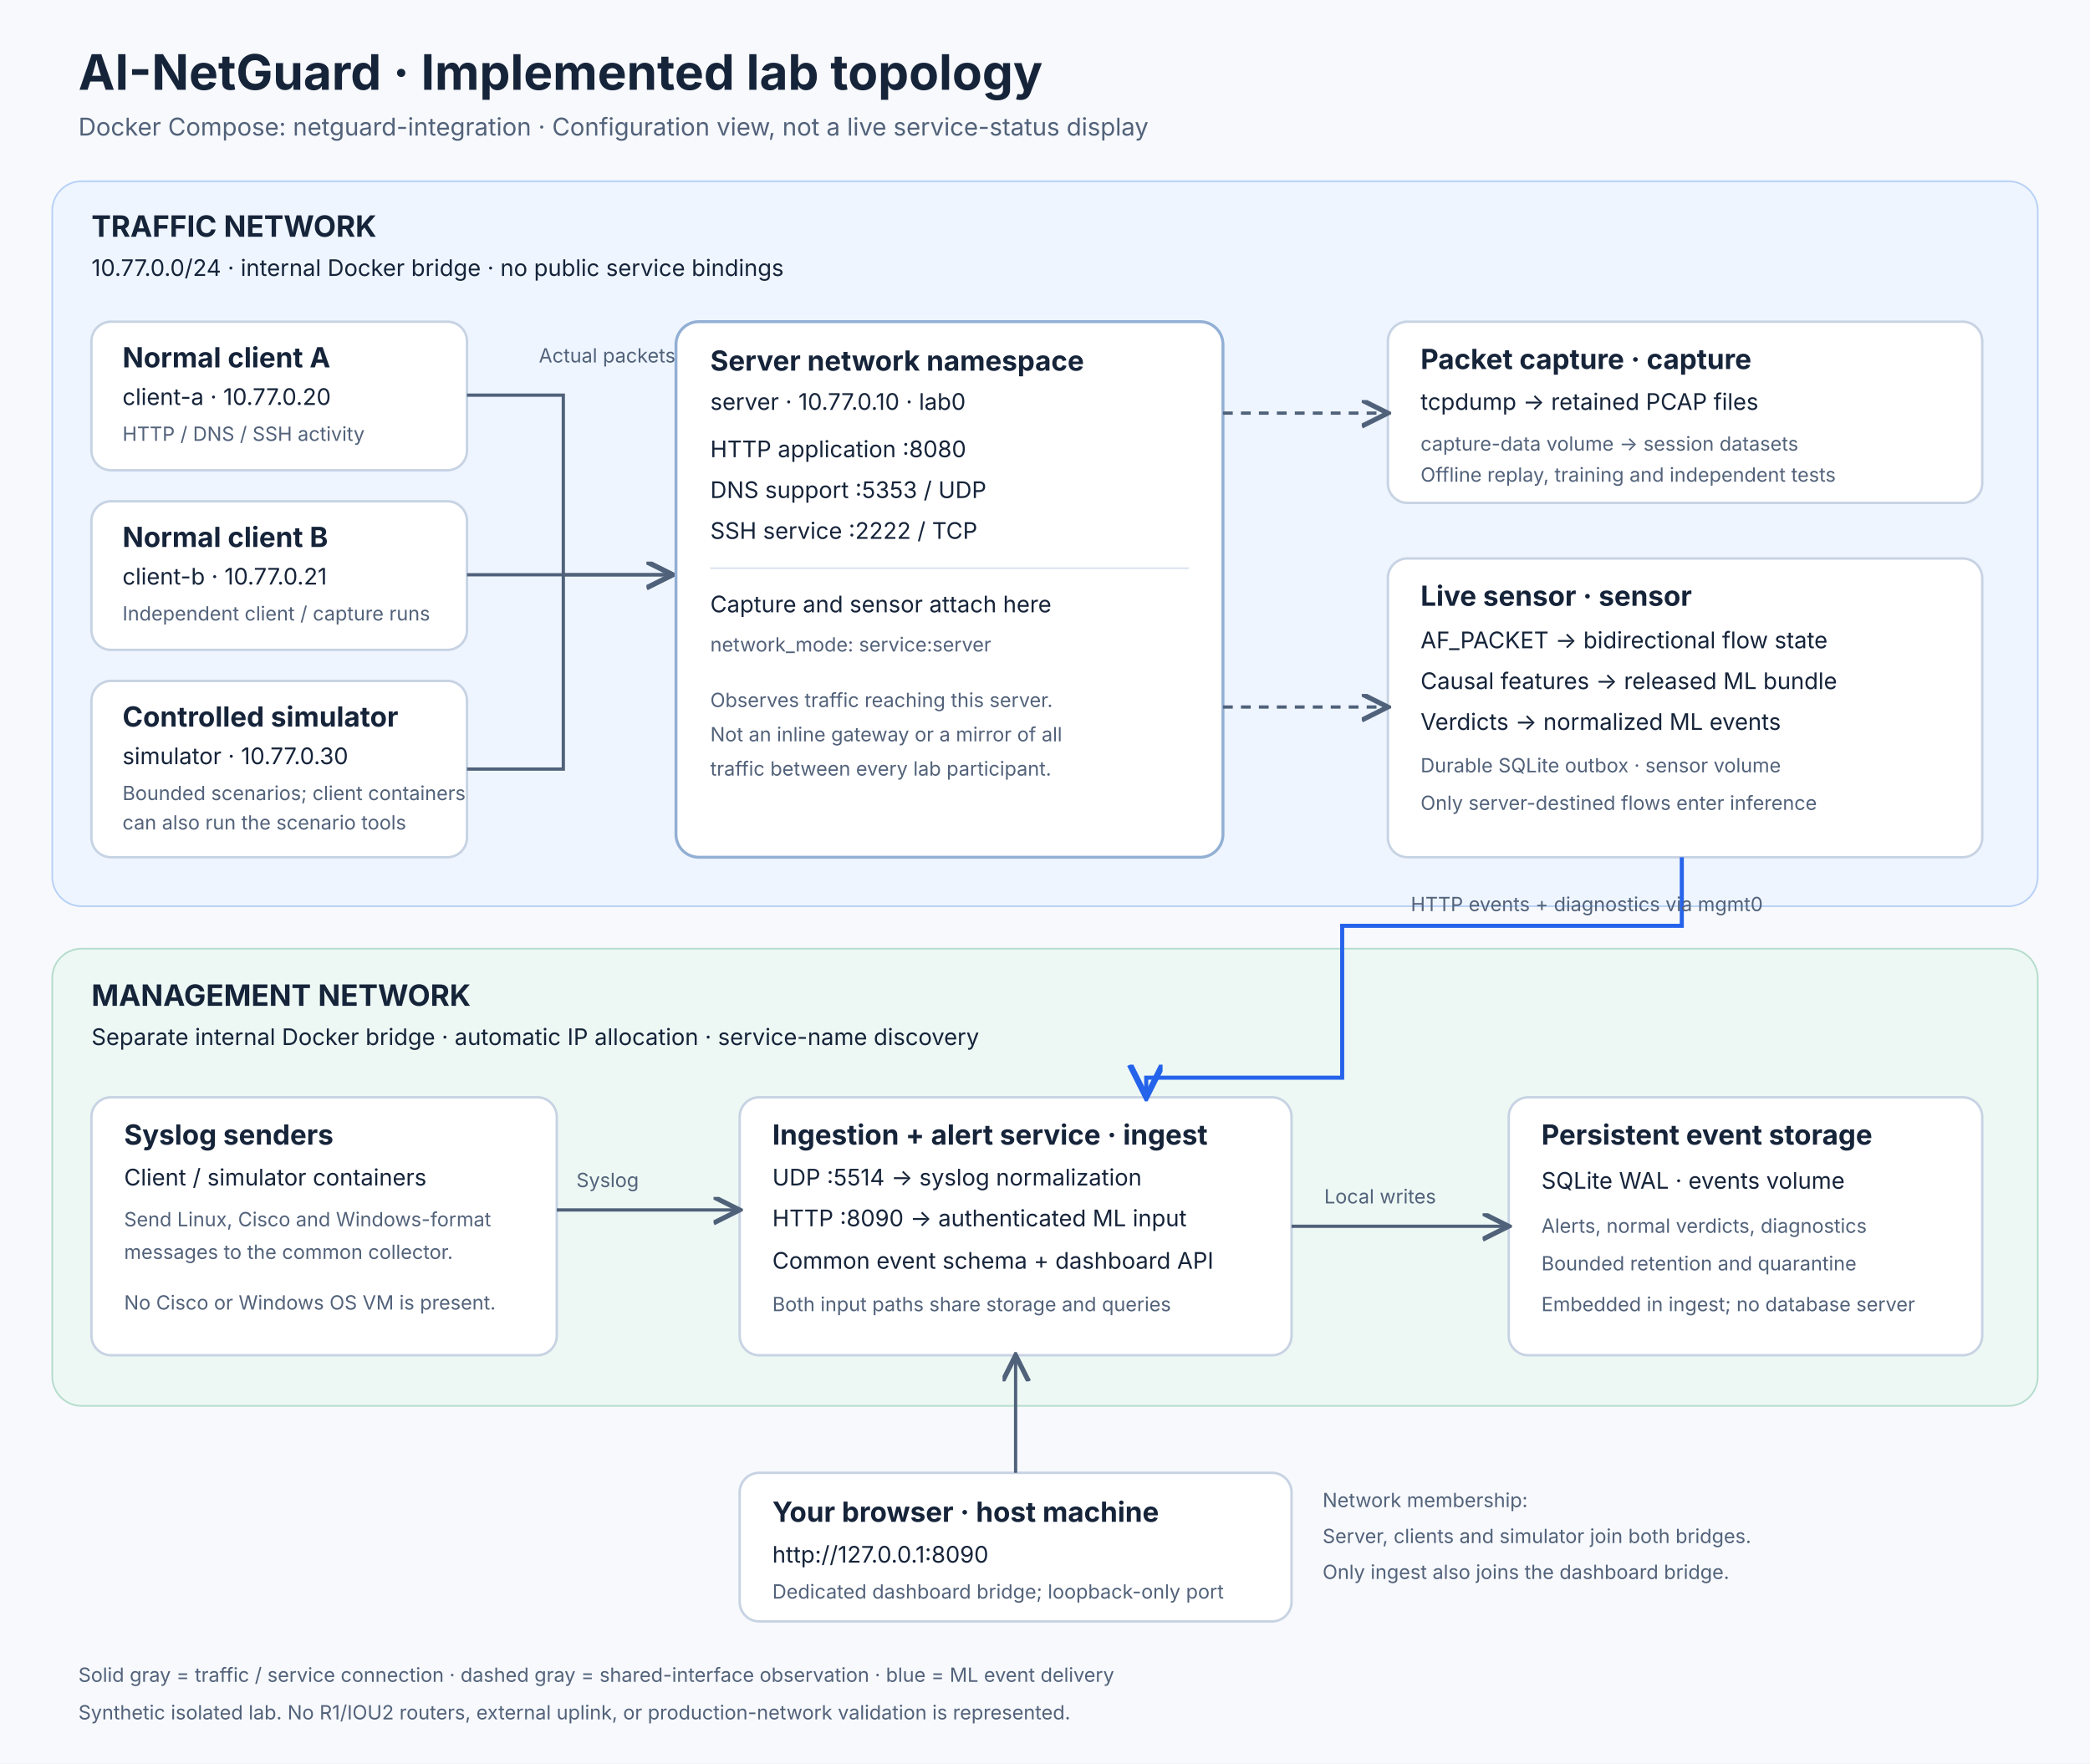
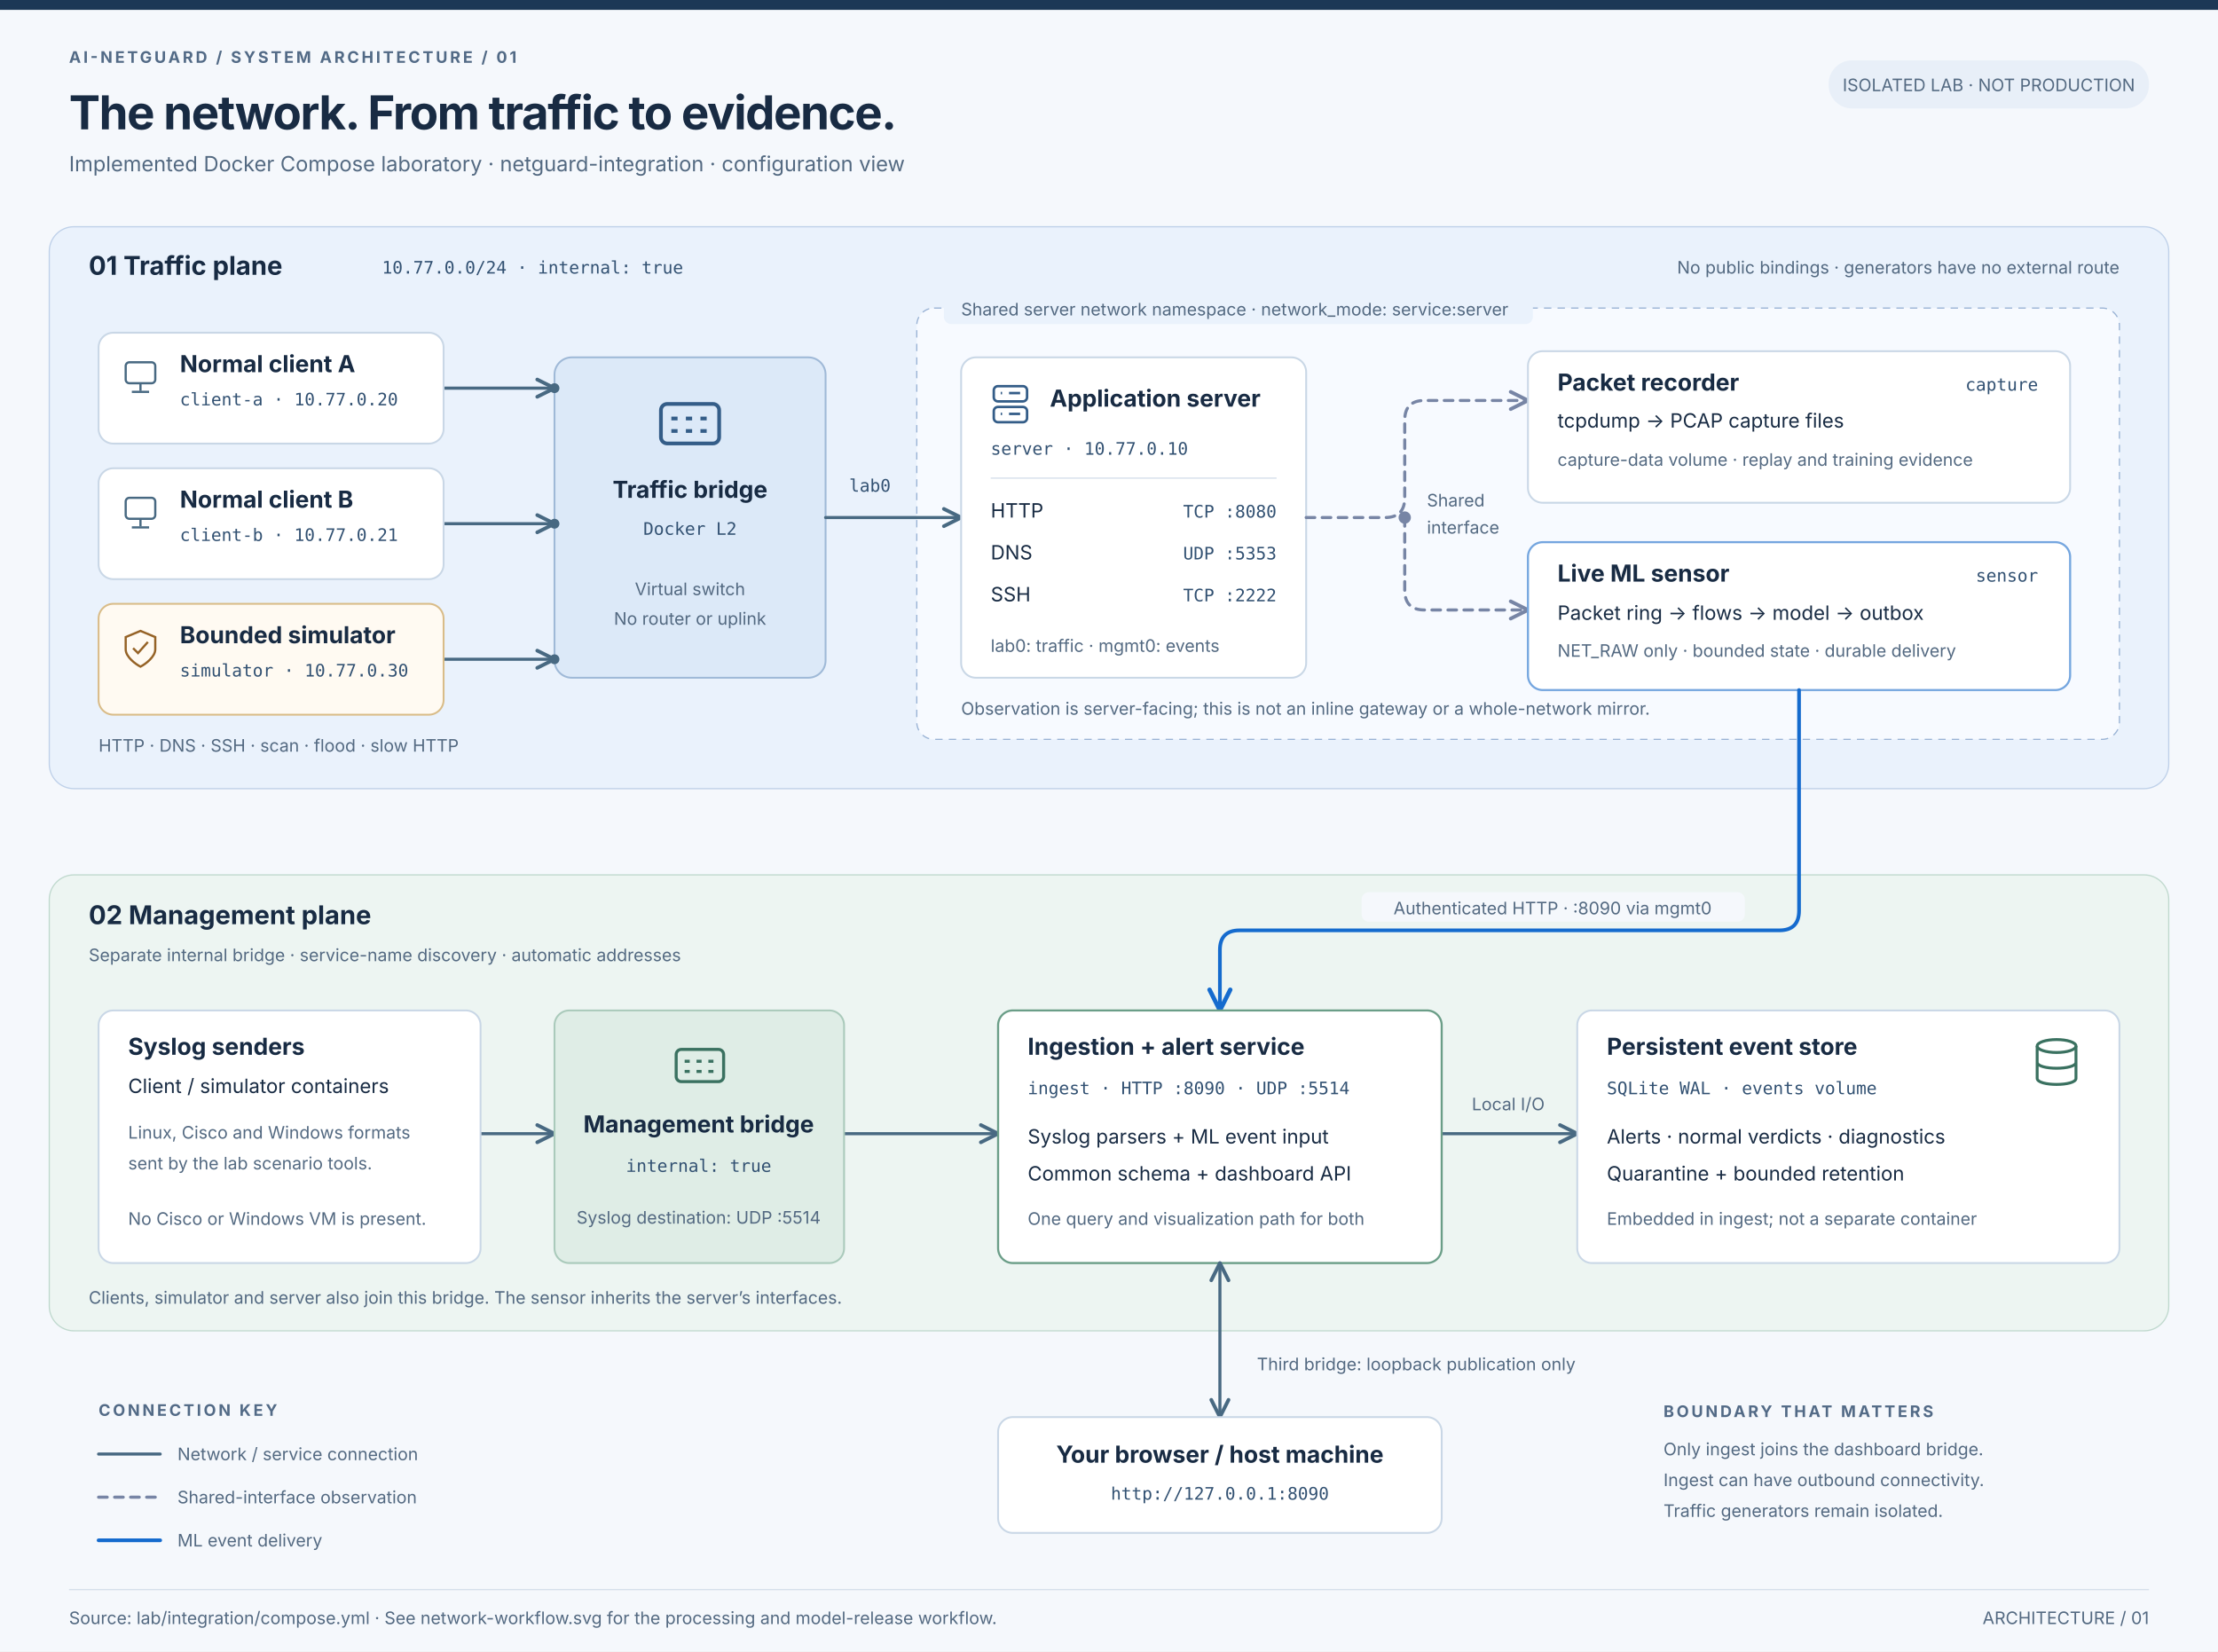
- <svg xmlns="http://www.w3.org/2000/svg" width="1280" height="1080" viewBox="0 0 1280 1080" role="img" aria-labelledby="title description">
+ <svg xmlns="http://www.w3.org/2000/svg" width="1800" height="1340" viewBox="0 0 1800 1340" role="img" aria-labelledby="title description">
  <defs>
-     <marker id="arrow" markerWidth="9" markerHeight="9" refX="8" refY="4" orient="auto">
-       <path d="M0 0L8 4L0 8" fill="none" stroke="#50617a" stroke-width="1.5" />
+     <style>
+       text{font-family:Inter,"Segoe UI",Arial,sans-serif;fill:#182b43}
+       .eyebrow{font-size:13px;font-weight:700;letter-spacing:2px;fill:#526a86}
+       .heading{font-size:38px;font-weight:750;letter-spacing:-1px}
+       .sub{font-size:17px;fill:#536981}
+       .section{font-size:21px;font-weight:700}
+       .name{font-size:19px;font-weight:700}
+       .body{font-size:16px}
+       .small{font-size:14px;fill:#536981}
+       .mono{font-family:"DejaVu Sans Mono",Consolas,monospace;font-size:14px;fill:#325172}
+       .card{fill:#fff;stroke:#c9d7e6;stroke-width:1.5}
+       .wire{fill:none;stroke:#486982;stroke-width:2.5;stroke-linecap:round;stroke-linejoin:round}
+       .tap{fill:none;stroke:#7785a5;stroke-width:2.5;stroke-dasharray:7 6;stroke-linecap:round;stroke-linejoin:round}
+       .event{fill:none;stroke:#156bce;stroke-width:3;stroke-linecap:round;stroke-linejoin:round}
+     </style>
+     <marker id="gray" viewBox="0 0 10 10" refX="9" refY="5" markerWidth="7" markerHeight="7" orient="auto-start-reverse">
+       <path d="M1 1 9 5 1 9" fill="none" stroke="#486982" stroke-width="1.7" stroke-linecap="round" stroke-linejoin="round" />
    </marker>
-     <marker id="blueArrow" markerWidth="9" markerHeight="9" refX="8" refY="4" orient="auto">
-       <path d="M0 0L8 4L0 8" fill="none" stroke="#2563eb" stroke-width="1.5" />
+     <marker id="blue" viewBox="0 0 10 10" refX="9" refY="5" markerWidth="7" markerHeight="7" orient="auto">
+       <path d="M1 1 9 5 1 9" fill="none" stroke="#156bce" stroke-width="1.7" stroke-linecap="round" stroke-linejoin="round" />
    </marker>
-     <style>
-       text{font-family:Inter,Arial,sans-serif;fill:#16243a}
-       .title{font-size:30px;font-weight:700}.subtitle{font-size:15px;fill:#52627a}
-       .section{font-size:18px;font-weight:700}.name{font-size:17px;font-weight:700}
-       .body{font-size:14px}.small{font-size:12px;fill:#52627a}
-       .box{fill:white;stroke:#c7d3e3;stroke-width:1.5;rx:12}
-       .link{fill:none;stroke:#50617a;stroke-width:2;marker-end:url(#arrow)}
-       .data{fill:none;stroke:#2563eb;stroke-width:2.5;marker-end:url(#blueArrow)}
-       .observe{fill:none;stroke:#50617a;stroke-width:2;stroke-dasharray:6 5;marker-end:url(#arrow)}
-     </style>
+     <marker id="purple" viewBox="0 0 10 10" refX="9" refY="5" markerWidth="7" markerHeight="7" orient="auto">
+       <path d="M1 1 9 5 1 9" fill="none" stroke="#7785a5" stroke-width="1.7" stroke-linecap="round" stroke-linejoin="round" />
+     </marker>
+     <symbol id="client" viewBox="0 0 32 32">
+       <rect x="4" y="4" width="24" height="17" rx="3" />
+       <path d="M16 21v6M9 28h14" />
+     </symbol>
+     <symbol id="server" viewBox="0 0 32 32">
+       <rect x="4" y="3" width="24" height="11" rx="3" />
+       <rect x="4" y="18" width="24" height="11" rx="3" />
+       <path d="M9 8h1m5 0h8M9 23h1m5 0h8" />
+     </symbol>
+     <symbol id="switch" viewBox="0 0 32 32">
+       <rect x="2" y="7" width="28" height="19" rx="3" />
+       <path d="M7 14h3m4 0h3m4 0h3M7 20h3m4 0h3m4 0h3" />
+     </symbol>
+     <symbol id="shield" viewBox="0 0 32 32">
+       <path d="M16 2 28 7v10c0 6-8 12-12 14C12 29 4 23 4 17V7Z" />
+       <path d="m10 16 4 4 8-9" />
+     </symbol>
+     <symbol id="database" viewBox="0 0 32 32">
+       <ellipse cx="16" cy="6" rx="12" ry="4" />
+       <path d="M4 6v20c0 5 24 5 24 0V6M4 16c0 5 24 5 24 0" />
+     </symbol>
  </defs>
-   <rect width="1280" height="1080" fill="#f7f9fc" />
-   <text x="48" y="55" class="title">AI-NetGuard · Implemented lab topology</text>
-   <text x="48" y="83" class="subtitle">Docker Compose: netguard-integration · Configuration view, not a live service-status display</text>
-   <rect x="32" y="111" width="1216" height="444" rx="18" fill="#eef5ff" stroke="#b7d0f6" />
-   <text x="56" y="145" class="section">TRAFFIC NETWORK</text>
-   <text x="56" y="169" class="body">10.77.0.0/24 · internal Docker bridge · no public service bindings</text>
-   <rect x="56" y="197" width="230" height="91" class="box" />
-   <text x="75" y="225" class="name">Normal client A</text>
-   <text x="75" y="248" class="body">client-a · 10.77.0.20</text>
-   <text x="75" y="270" class="small">HTTP / DNS / SSH activity</text>
-   <rect x="56" y="307" width="230" height="91" class="box" />
-   <text x="75" y="335" class="name">Normal client B</text>
-   <text x="75" y="358" class="body">client-b · 10.77.0.21</text>
-   <text x="75" y="380" class="small">Independent client / capture runs</text>
-   <rect x="56" y="417" width="230" height="108" class="box" />
-   <text x="75" y="445" class="name">Controlled simulator</text>
-   <text x="75" y="468" class="body">simulator · 10.77.0.30</text>
-   <text x="75" y="490" class="small">Bounded scenarios; client containers</text>
-   <text x="75" y="508" class="small">can also run the scenario tools</text>
-   <path d="M286 242H345V352H412" class="link" />
-   <path d="M286 352H412" class="link" />
-   <path d="M286 471H345V352" fill="none" stroke="#50617a" stroke-width="2" />
-   <text x="330" y="222" class="small">Actual packets</text>
-   <rect x="414" y="197" width="335" height="328" rx="14" fill="#fff" stroke="#92afd4" stroke-width="1.8" />
-   <text x="435" y="227" class="name">Server network namespace</text>
-   <text x="435" y="251" class="body">server · 10.77.0.10 · lab0</text>
-   <text x="435" y="280" class="body">HTTP application :8080</text>
-   <text x="435" y="305" class="body">DNS support :5353 / UDP</text>
-   <text x="435" y="330" class="body">SSH service :2222 / TCP</text>
-   <path d="M435 348H728" stroke="#d8e1ee" />
-   <text x="435" y="375" class="body">Capture and sensor attach here</text>
-   <text x="435" y="399" class="small">network_mode: service:server</text>
-   <text x="435" y="433" class="small">Observes traffic reaching this server.</text>
-   <text x="435" y="454" class="small">Not an inline gateway or a mirror of all</text>
-   <text x="435" y="475" class="small">traffic between every lab participant.</text>
-   <rect x="850" y="197" width="364" height="111" class="box" />
-   <text x="870" y="226" class="name">Packet capture · capture</text>
-   <text x="870" y="251" class="body">tcpdump → retained PCAP files</text>
-   <text x="870" y="276" class="small">capture-data volume → session datasets</text>
-   <text x="870" y="295" class="small">Offline replay, training and independent tests</text>
-   <rect x="850" y="342" width="364" height="183" class="box" />
-   <text x="870" y="371" class="name">Live sensor · sensor</text>
-   <text x="870" y="397" class="body">AF_PACKET → bidirectional flow state</text>
-   <text x="870" y="422" class="body">Causal features → released ML bundle</text>
-   <text x="870" y="447" class="body">Verdicts → normalized ML events</text>
-   <text x="870" y="473" class="small">Durable SQLite outbox · sensor volume</text>
-   <text x="870" y="496" class="small">Only server-destined flows enter inference</text>
-   <path d="M749 253H850" class="observe" />
-   <path d="M749 433H850" class="observe" />
-   <rect x="32" y="581" width="1216" height="280" rx="18" fill="#edf8f4" stroke="#b4dccb" />
-   <text x="56" y="616" class="section">MANAGEMENT NETWORK</text>
-   <text x="56" y="640" class="body">Separate internal Docker bridge · automatic IP allocation · service-name discovery</text>
-   <rect x="56" y="672" width="285" height="158" class="box" />
-   <text x="76" y="701" class="name">Syslog senders</text>
-   <text x="76" y="726" class="body">Client / simulator containers</text>
-   <text x="76" y="751" class="small">Send Linux, Cisco and Windows-format</text>
-   <text x="76" y="771" class="small">messages to the common collector.</text>
-   <text x="76" y="802" class="small">No Cisco or Windows OS VM is present.</text>
-   <rect x="453" y="672" width="338" height="158" class="box" />
-   <text x="473" y="701" class="name">Ingestion + alert service · ingest</text>
-   <text x="473" y="726" class="body">UDP :5514 → syslog normalization</text>
-   <text x="473" y="751" class="body">HTTP :8090 → authenticated ML input</text>
-   <text x="473" y="777" class="body">Common event schema + dashboard API</text>
-   <text x="473" y="803" class="small">Both input paths share storage and queries</text>
-   <rect x="924" y="672" width="290" height="158" class="box" />
-   <text x="944" y="701" class="name">Persistent event storage</text>
-   <text x="944" y="728" class="body">SQLite WAL · events volume</text>
-   <text x="944" y="755" class="small">Alerts, normal verdicts, diagnostics</text>
-   <text x="944" y="778" class="small">Bounded retention and quarantine</text>
-   <text x="944" y="803" class="small">Embedded in ingest; no database server</text>
-   <path d="M341 741H453" class="link" />
-   <text x="353" y="727" class="small">Syslog</text>
-   <path d="M1030 525V567H822V660H702V672" class="data" />
-   <text x="864" y="558" class="small">HTTP events + diagnostics via mgmt0</text>
-   <path d="M791 751H924" class="link" />
-   <text x="811" y="737" class="small">Local writes</text>
-   <rect x="453" y="902" width="338" height="91" class="box" />
-   <text x="473" y="932" class="name">Your browser · host machine</text>
-   <text x="473" y="957" class="body">http://127.0.0.1:8090</text>
-   <text x="473" y="979" class="small">Dedicated dashboard bridge; loopback-only port</text>
-   <path d="M622 902V830" class="link" />
-   <text x="810" y="923" class="small">Network membership:</text>
-   <text x="810" y="945" class="small">Server, clients and simulator join both bridges.</text>
-   <text x="810" y="967" class="small">Only ingest also joins the dashboard bridge.</text>
-   <text x="48" y="1030" class="small">Solid gray = traffic / service connection · dashed gray = shared-interface observation · blue = ML event delivery</text>
-   <text x="48" y="1053" class="small">Synthetic isolated lab. No R1/IOU2 routers, external uplink, or production-network validation is represented.</text>
+   <rect width="1800" height="1340" fill="#f5f8fc" />
+   <rect width="1800" height="8" fill="#1c3856" />
+   <text x="56" y="51" class="eyebrow">AI-NETGUARD / SYSTEM ARCHITECTURE / 01</text>
+   <text x="56" y="105" class="heading">The network. From traffic to evidence.</text>
+   <text x="56" y="139" class="sub">Implemented Docker Compose laboratory · netguard-integration · configuration view</text>
+   <rect x="1484" y="49" width="260" height="39" rx="19" fill="#e8eff8" />
+   <text x="1614" y="74" text-anchor="middle" class="small">ISOLATED LAB · NOT PRODUCTION</text>
+   <rect x="40" y="184" width="1720" height="456" rx="20" fill="#eaf2fc" stroke="#bfd1e9" />
+   <text x="72" y="223" class="section">01  Traffic plane</text>
+   <text x="310" y="222" class="mono">10.77.0.0/24 · internal: true</text>
+   <text x="1720" y="222" text-anchor="end" class="small">No public bindings · generators have no external route</text>
+   <g class="wire" marker-end="url(#gray)">
+     <path d="M360 315H450" />
+     <path d="M360 425H450" />
+     <path d="M360 535H450" />
+   </g>
+   <rect x="80" y="270" width="280" height="90" rx="12" class="card" />
+   <use href="#client" x="98" y="290" width="32" height="32" fill="none" stroke="#486982" stroke-width="1.8" />
+   <text x="146" y="302" class="name">Normal client A</text>
+   <text x="146" y="329" class="mono">client-a · 10.77.0.20</text>
+   <rect x="80" y="380" width="280" height="90" rx="12" class="card" />
+   <use href="#client" x="98" y="400" width="32" height="32" fill="none" stroke="#486982" stroke-width="1.8" />
+   <text x="146" y="412" class="name">Normal client B</text>
+   <text x="146" y="439" class="mono">client-b · 10.77.0.21</text>
+   <rect x="80" y="490" width="280" height="90" rx="12" fill="#fffaf2" stroke="#d9bc88" stroke-width="1.5" />
+   <use href="#shield" x="98" y="510" width="32" height="32" fill="none" stroke="#956226" stroke-width="1.8" />
+   <text x="146" y="522" class="name">Bounded simulator</text>
+   <text x="146" y="549" class="mono">simulator · 10.77.0.30</text>
+   <text x="80" y="610" class="small">HTTP · DNS · SSH · scan · flood · slow HTTP</text>
+   <rect x="450" y="290" width="220" height="260" rx="14" fill="#dce9f8" stroke="#9fb9d7" stroke-width="1.5" />
+   <use href="#switch" x="533" y="316" width="54" height="54" fill="none" stroke="#345d88" stroke-width="1.8" />
+   <text x="560" y="404" text-anchor="middle" class="name">Traffic bridge</text>
+   <text x="560" y="434" text-anchor="middle" class="mono">Docker L2</text>
+   <text x="560" y="483" text-anchor="middle" class="small">Virtual switch</text>
+   <text x="560" y="507" text-anchor="middle" class="small">No router or uplink</text>
+   <circle cx="450" cy="315" r="4" fill="#486982" />
+   <circle cx="450" cy="425" r="4" fill="#486982" />
+   <circle cx="450" cy="535" r="4" fill="#486982" />
+   <text x="706" y="399" text-anchor="middle" class="mono">lab0</text>
+   <rect x="744" y="250" width="976" height="350" rx="14" fill="#f7faff" stroke="#9ab3d5" stroke-dasharray="6 5" />
+   <rect x="766" y="237" width="478" height="26" rx="6" fill="#eaf2fc" />
+   <text x="780" y="256" class="small">Shared server network namespace · network_mode: service:server</text>
+   <path d="M670 420H780" class="wire" marker-end="url(#gray)" />
+   <rect x="780" y="290" width="280" height="260" rx="12" class="card" />
+   <use href="#server" x="802" y="310" width="36" height="36" fill="none" stroke="#345d88" stroke-width="1.8" />
+   <text x="852" y="330" class="name">Application server</text>
+   <text x="804" y="369" class="mono">server · 10.77.0.10</text>
+   <path d="M804 388H1036" stroke="#d5dfeb" />
+   <text x="804" y="420" class="body">HTTP</text>
+   <text x="1036" y="420" text-anchor="end" class="mono">TCP :8080</text>
+   <text x="804" y="454" class="body">DNS</text>
+   <text x="1036" y="454" text-anchor="end" class="mono">UDP :5353</text>
+   <text x="804" y="488" class="body">SSH</text>
+   <text x="1036" y="488" text-anchor="end" class="mono">TCP :2222</text>
+   <text x="804" y="529" class="small">lab0: traffic · mgmt0: events</text>
+   <path d="M1060 420H1124Q1140 420 1140 404V341Q1140 325 1156 325H1240" class="tap" marker-end="url(#purple)" />
+   <path d="M1140 420V479Q1140 495 1156 495H1240" class="tap" marker-end="url(#purple)" />
+   <circle cx="1140" cy="420" r="5" fill="#7785a5" />
+   <text x="1158" y="411" class="small">Shared</text>
+   <text x="1158" y="433" class="small">interface</text>
+   <rect x="1240" y="285" width="440" height="123" rx="12" class="card" />
+   <text x="1264" y="317" class="name">Packet recorder</text>
+   <text x="1654" y="317" text-anchor="end" class="mono">capture</text>
+   <text x="1264" y="347" class="body">tcpdump → PCAP capture files</text>
+   <text x="1264" y="378" class="small">capture-data volume · replay and training evidence</text>
+   <rect x="1240" y="440" width="440" height="120" rx="12" fill="#fff" stroke="#75a6df" stroke-width="1.7" />
+   <text x="1264" y="472" class="name">Live ML sensor</text>
+   <text x="1654" y="472" text-anchor="end" class="mono">sensor</text>
+   <text x="1264" y="503" class="body">Packet ring → flows → model → outbox</text>
+   <text x="1264" y="533" class="small">NET_RAW only · bounded state · durable delivery</text>
+   <text x="780" y="580" class="small">Observation is server-facing; this is not an inline gateway or a whole-network mirror.</text>
+   <rect x="40" y="710" width="1720" height="370" rx="20" fill="#edf5f2" stroke="#c0d9ce" />
+   <text x="72" y="750" class="section">02  Management plane</text>
+   <text x="72" y="780" class="small">Separate internal bridge · service-name discovery · automatic addresses</text>
+   <path d="M1460 560V739Q1460 755 1444 755H1006Q990 755 990 771V820" class="event" marker-end="url(#blue)" />
+   <rect x="1105" y="724" width="311" height="24" rx="6" fill="#f5f8fc" />
+   <text x="1260" y="742" text-anchor="middle" class="small">Authenticated HTTP · :8090 via mgmt0</text>
+   <path d="M390 920H450" class="wire" marker-end="url(#gray)" />
+   <path d="M685 920H810" class="wire" marker-end="url(#gray)" />
+   <path d="M1170 920H1280" class="wire" marker-end="url(#gray)" />
+   <rect x="80" y="820" width="310" height="205" rx="12" class="card" />
+   <text x="104" y="856" class="name">Syslog senders</text>
+   <text x="104" y="887" class="body">Client / simulator containers</text>
+   <text x="104" y="924" class="small">Linux, Cisco and Windows formats</text>
+   <text x="104" y="949" class="small">sent by the lab scenario tools.</text>
+   <text x="104" y="994" class="small">No Cisco or Windows VM is present.</text>
+   <rect x="450" y="820" width="235" height="205" rx="12" fill="#dfede6" stroke="#aacabb" stroke-width="1.5" />
+   <use href="#switch" x="546" y="842" width="44" height="44" fill="none" stroke="#3a7160" stroke-width="1.8" />
+   <text x="567" y="919" text-anchor="middle" class="name">Management bridge</text>
+   <text x="567" y="951" text-anchor="middle" class="mono">internal: true</text>
+   <text x="567" y="993" text-anchor="middle" class="small">Syslog destination: UDP :5514</text>
+   <rect x="810" y="820" width="360" height="205" rx="12" fill="#fff" stroke="#6b9e88" stroke-width="1.7" />
+   <text x="834" y="856" class="name">Ingestion + alert service</text>
+   <text x="834" y="888" class="mono">ingest · HTTP :8090 · UDP :5514</text>
+   <text x="834" y="928" class="body">Syslog parsers + ML event input</text>
+   <text x="834" y="958" class="body">Common schema + dashboard API</text>
+   <text x="834" y="994" class="small">One query and visualization path for both</text>
+   <rect x="1280" y="820" width="440" height="205" rx="12" class="card" />
+   <use href="#database" x="1648" y="841" width="42" height="42" fill="none" stroke="#3a7160" stroke-width="1.8" />
+   <text x="1304" y="856" class="name">Persistent event store</text>
+   <text x="1304" y="888" class="mono">SQLite WAL · events volume</text>
+   <text x="1304" y="928" class="body">Alerts · normal verdicts · diagnostics</text>
+   <text x="1304" y="958" class="body">Quarantine + bounded retention</text>
+   <text x="1304" y="994" class="small">Embedded in ingest; not a separate container</text>
+   <text x="1224" y="901" text-anchor="middle" class="small">Local I/O</text>
+   <text x="72" y="1058" class="small">Clients, simulator and server also join this bridge. The sensor inherits the server’s interfaces.</text>
+   <path d="M990 1025V1150" class="wire" marker-start="url(#gray)" marker-end="url(#gray)" />
+   <rect x="1010" y="1094" width="290" height="24" rx="5" fill="#f5f8fc" />
+   <text x="1020" y="1112" class="small">Third bridge: loopback publication only</text>
+   <rect x="810" y="1150" width="360" height="94" rx="12" class="card" />
+   <text x="990" y="1187" text-anchor="middle" class="name">Your browser / host machine</text>
+   <text x="990" y="1217" text-anchor="middle" class="mono">http://127.0.0.1:8090</text>
+   <text x="80" y="1149" class="eyebrow">CONNECTION KEY</text>
+   <path d="M80 1180H130" class="wire" />
+   <text x="144" y="1185" class="small">Network / service connection</text>
+   <path d="M80 1215H130" class="tap" />
+   <text x="144" y="1220" class="small">Shared-interface observation</text>
+   <path d="M80 1250H130" class="event" />
+   <text x="144" y="1255" class="small">ML event delivery</text>
+   <text x="1350" y="1150" class="eyebrow">BOUNDARY THAT MATTERS</text>
+   <text x="1350" y="1181" class="small">Only ingest joins the dashboard bridge.</text>
+   <text x="1350" y="1206" class="small">Ingest can have outbound connectivity.</text>
+   <text x="1350" y="1231" class="small">Traffic generators remain isolated.</text>
+   <path d="M56 1290H1744" stroke="#d5dfeb" />
+   <text x="56" y="1318" class="small">Source: lab/integration/compose.yml · See network-workflow.svg for the processing and model-release workflow.</text>
+   <text x="1744" y="1318" text-anchor="end" class="small">ARCHITECTURE / 01</text>
</svg>
